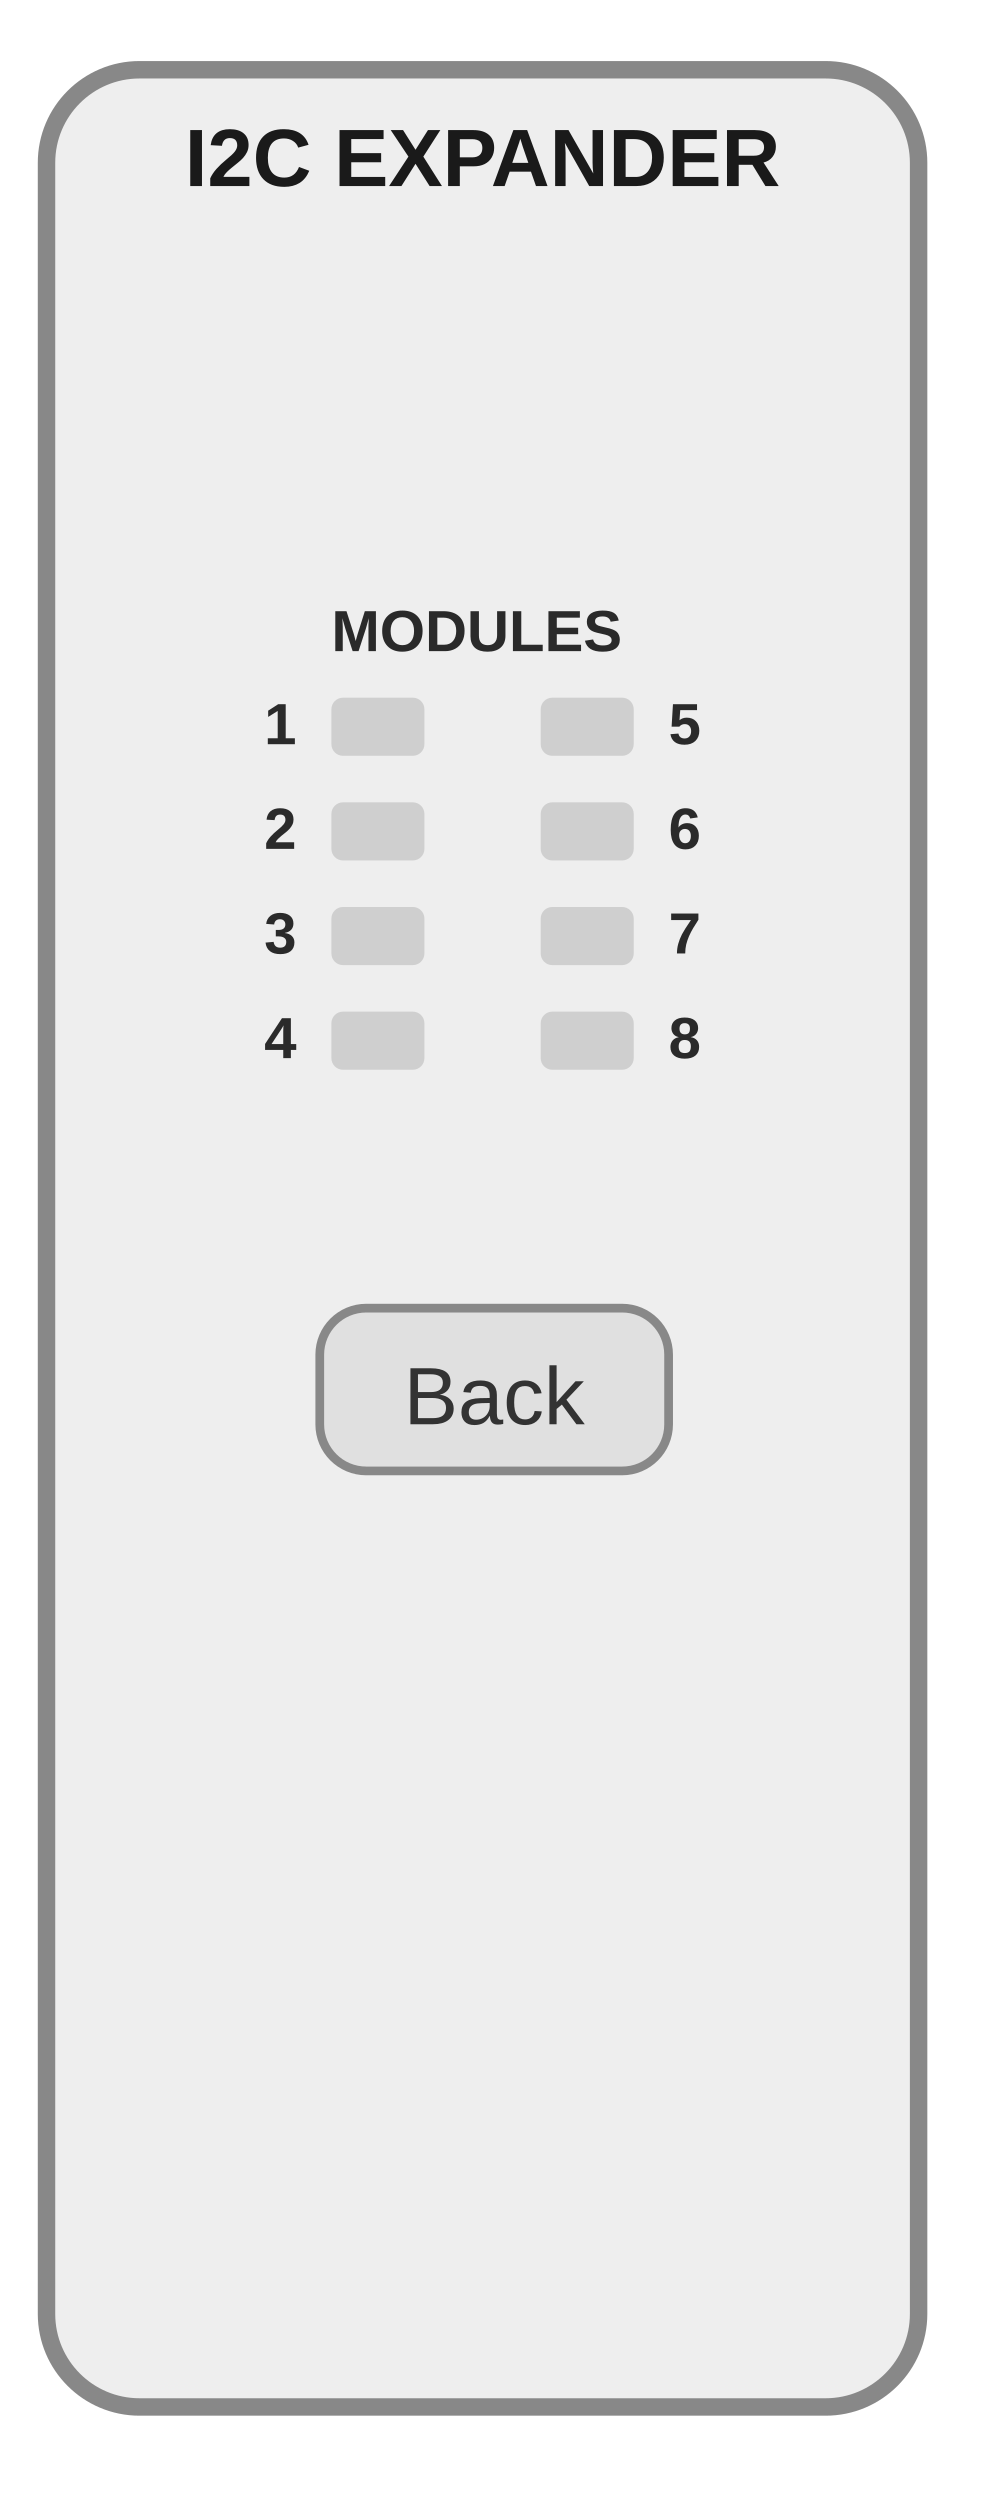
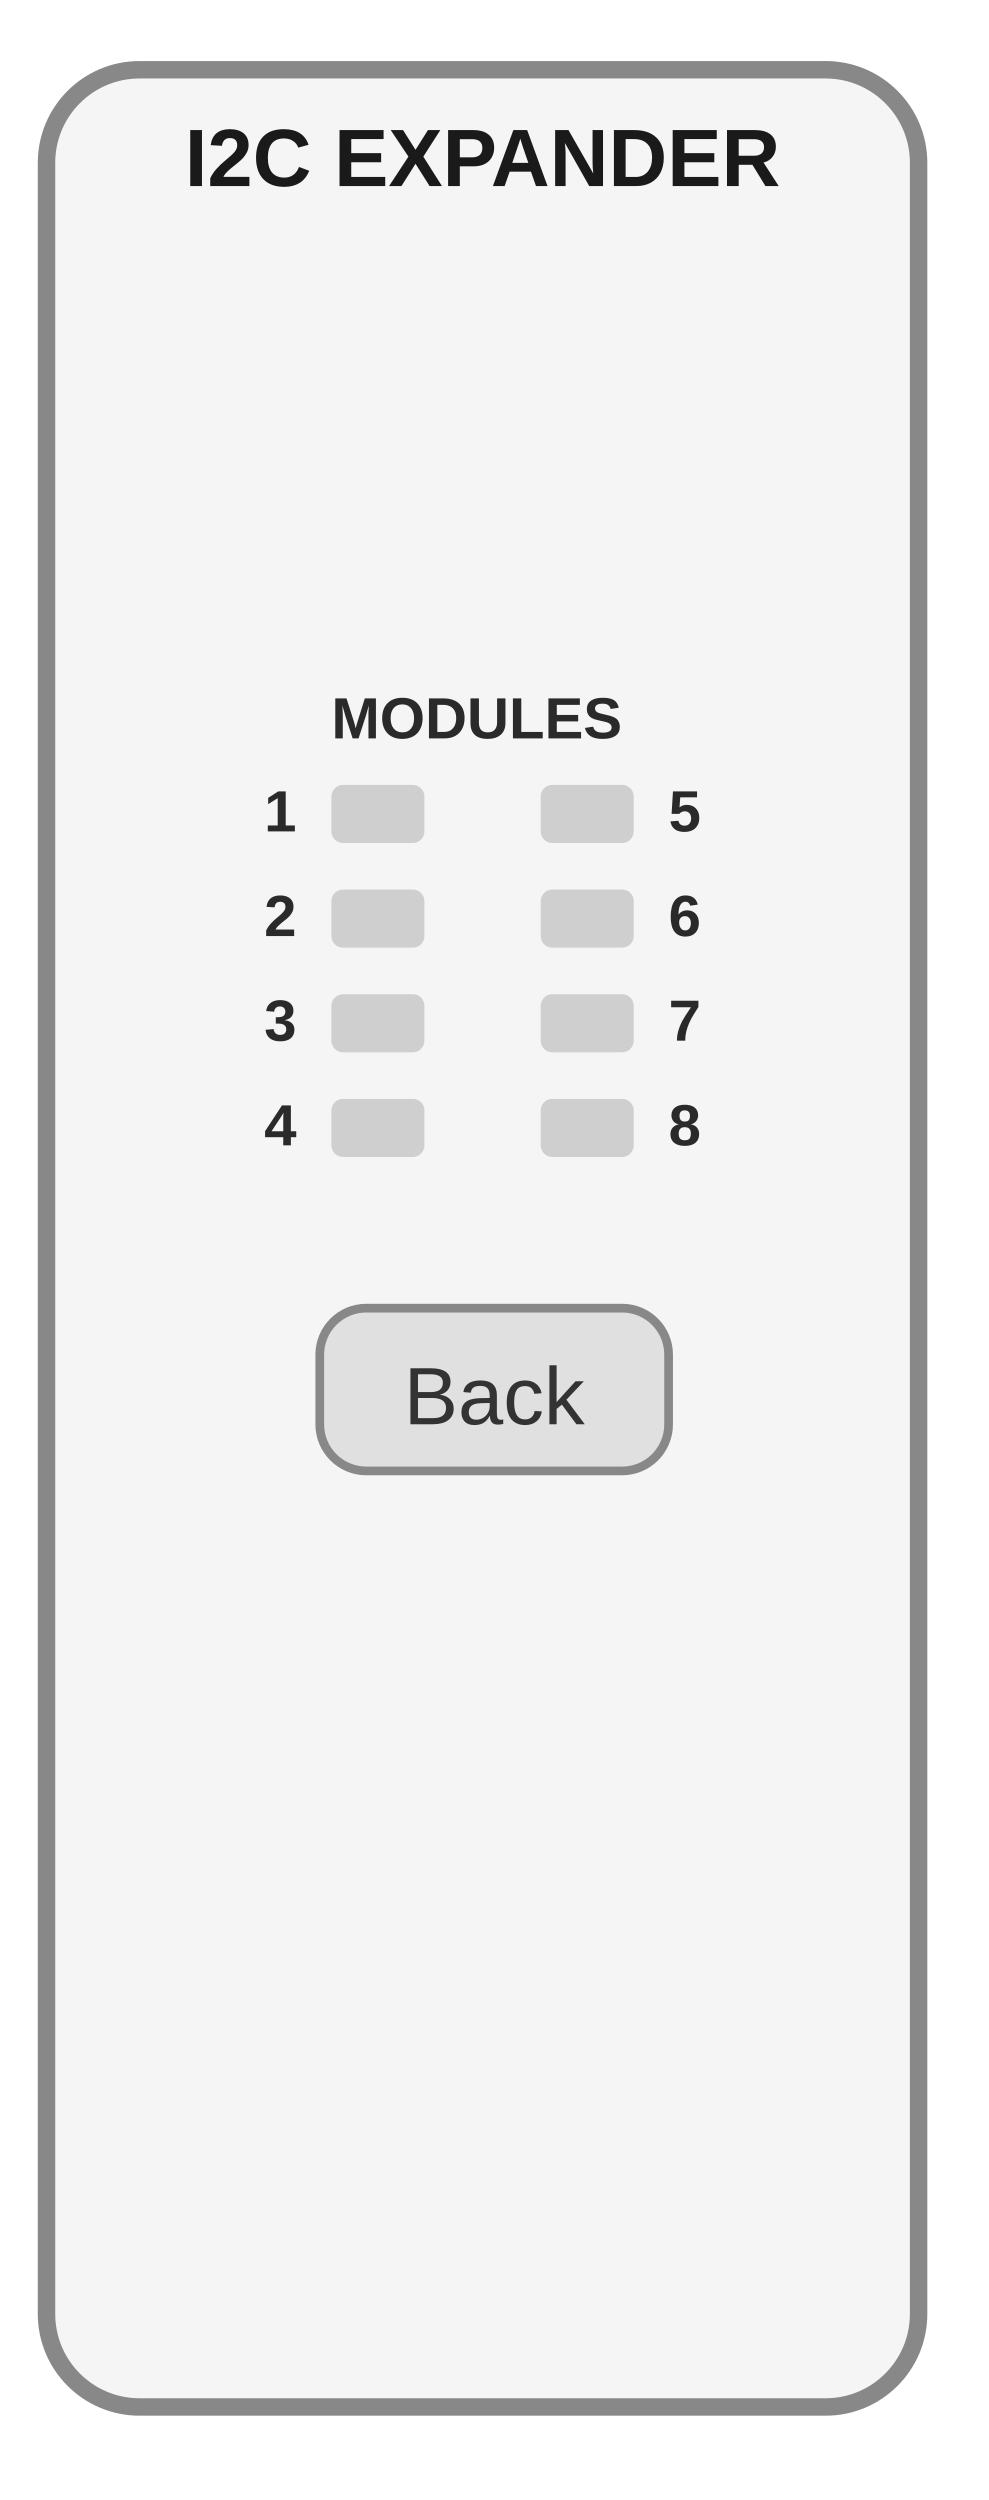
<svg xmlns="http://www.w3.org/2000/svg" width="170" height="430" viewBox="0 0 170 430">
  <defs>
    <style>
      .shadow { fill:#000; opacity:0; }
-       .card { fill:#eeeeee; stroke:#cfcfcf; stroke-width:2; }
+       .card { fill:#f5f5f5; stroke:#cfcfcf; stroke-width:2; }
      .title { font-family:Arial,Helvetica,sans-serif; font-size:14px; font-weight:700; fill:#1a1a1a; }
      .label { font-family:Arial,Helvetica,sans-serif; font-size:10px; font-weight:700; fill:#2a2a2a; }
      .hat-off { fill:#cfcfcf; }
      .hat-a { fill:#ffd43b; }
      .hat-b { fill:#ff4d4f; }
      .hat-ab { fill:#39d353; }
    </style>
  </defs>
  <rect class="shadow" x="10" y="14" width="150" height="402" rx="16" />
  <rect class="card" x="8" y="12" width="150" height="402" rx="16" />
  <rect x="8" y="12" width="150" height="402" rx="16" fill="none" stroke="#888" stroke-width="3" />
  <g id="expander_back_btn" style="cursor:pointer;" tabindex="0" role="button" aria-label="Back">
    <rect x="55" y="225" width="60" height="28" rx="8" fill="#e0e0e0" stroke="#888" stroke-width="1.5" />
    <text x="85" y="241" text-anchor="middle" dominant-baseline="middle" font-size="14" font-family="Arial,Helvetica,sans-serif" fill="#333">Back</text>
  </g>
-   <text class="title" x="83" y="32" text-anchor="middle">I2C EXPANDER</text>
-   <g id="hat_indicators" transform="translate(57,120)">
+   <text class="title" x="83" y="32" text-anchor="middle" font-size="14">I2C EXPANDER</text>
+   <g id="hat_indicators" transform="translate(57,135)">
    <text class="label" x="0" y="-8">MODULES</text>
    <text class="label" x="-6" y="8" text-anchor="end">1</text>
    <rect id="exp_mod_1" class="hat-off" x="0" y="0" width="16" height="10" rx="2" />
    <text class="label" x="-6" y="26" text-anchor="end">2</text>
    <rect id="exp_mod_2" class="hat-off" x="0" y="18" width="16" height="10" rx="2" />
    <text class="label" x="-6" y="44" text-anchor="end">3</text>
    <rect id="exp_mod_3" class="hat-off" x="0" y="36" width="16" height="10" rx="2" />
    <text class="label" x="-6" y="62" text-anchor="end">4</text>
    <rect id="exp_mod_4" class="hat-off" x="0" y="54" width="16" height="10" rx="2" />
    <rect id="exp_mod_5" class="hat-off" x="36" y="0" width="16" height="10" rx="2" />
    <text class="label" x="58" y="8" text-anchor="start">5</text>
    <rect id="exp_mod_6" class="hat-off" x="36" y="18" width="16" height="10" rx="2" />
    <text class="label" x="58" y="26" text-anchor="start">6</text>
    <rect id="exp_mod_7" class="hat-off" x="36" y="36" width="16" height="10" rx="2" />
    <text class="label" x="58" y="44" text-anchor="start">7</text>
    <rect id="exp_mod_8" class="hat-off" x="36" y="54" width="16" height="10" rx="2" />
    <text class="label" x="58" y="62" text-anchor="start">8</text>
  </g>
</svg>
